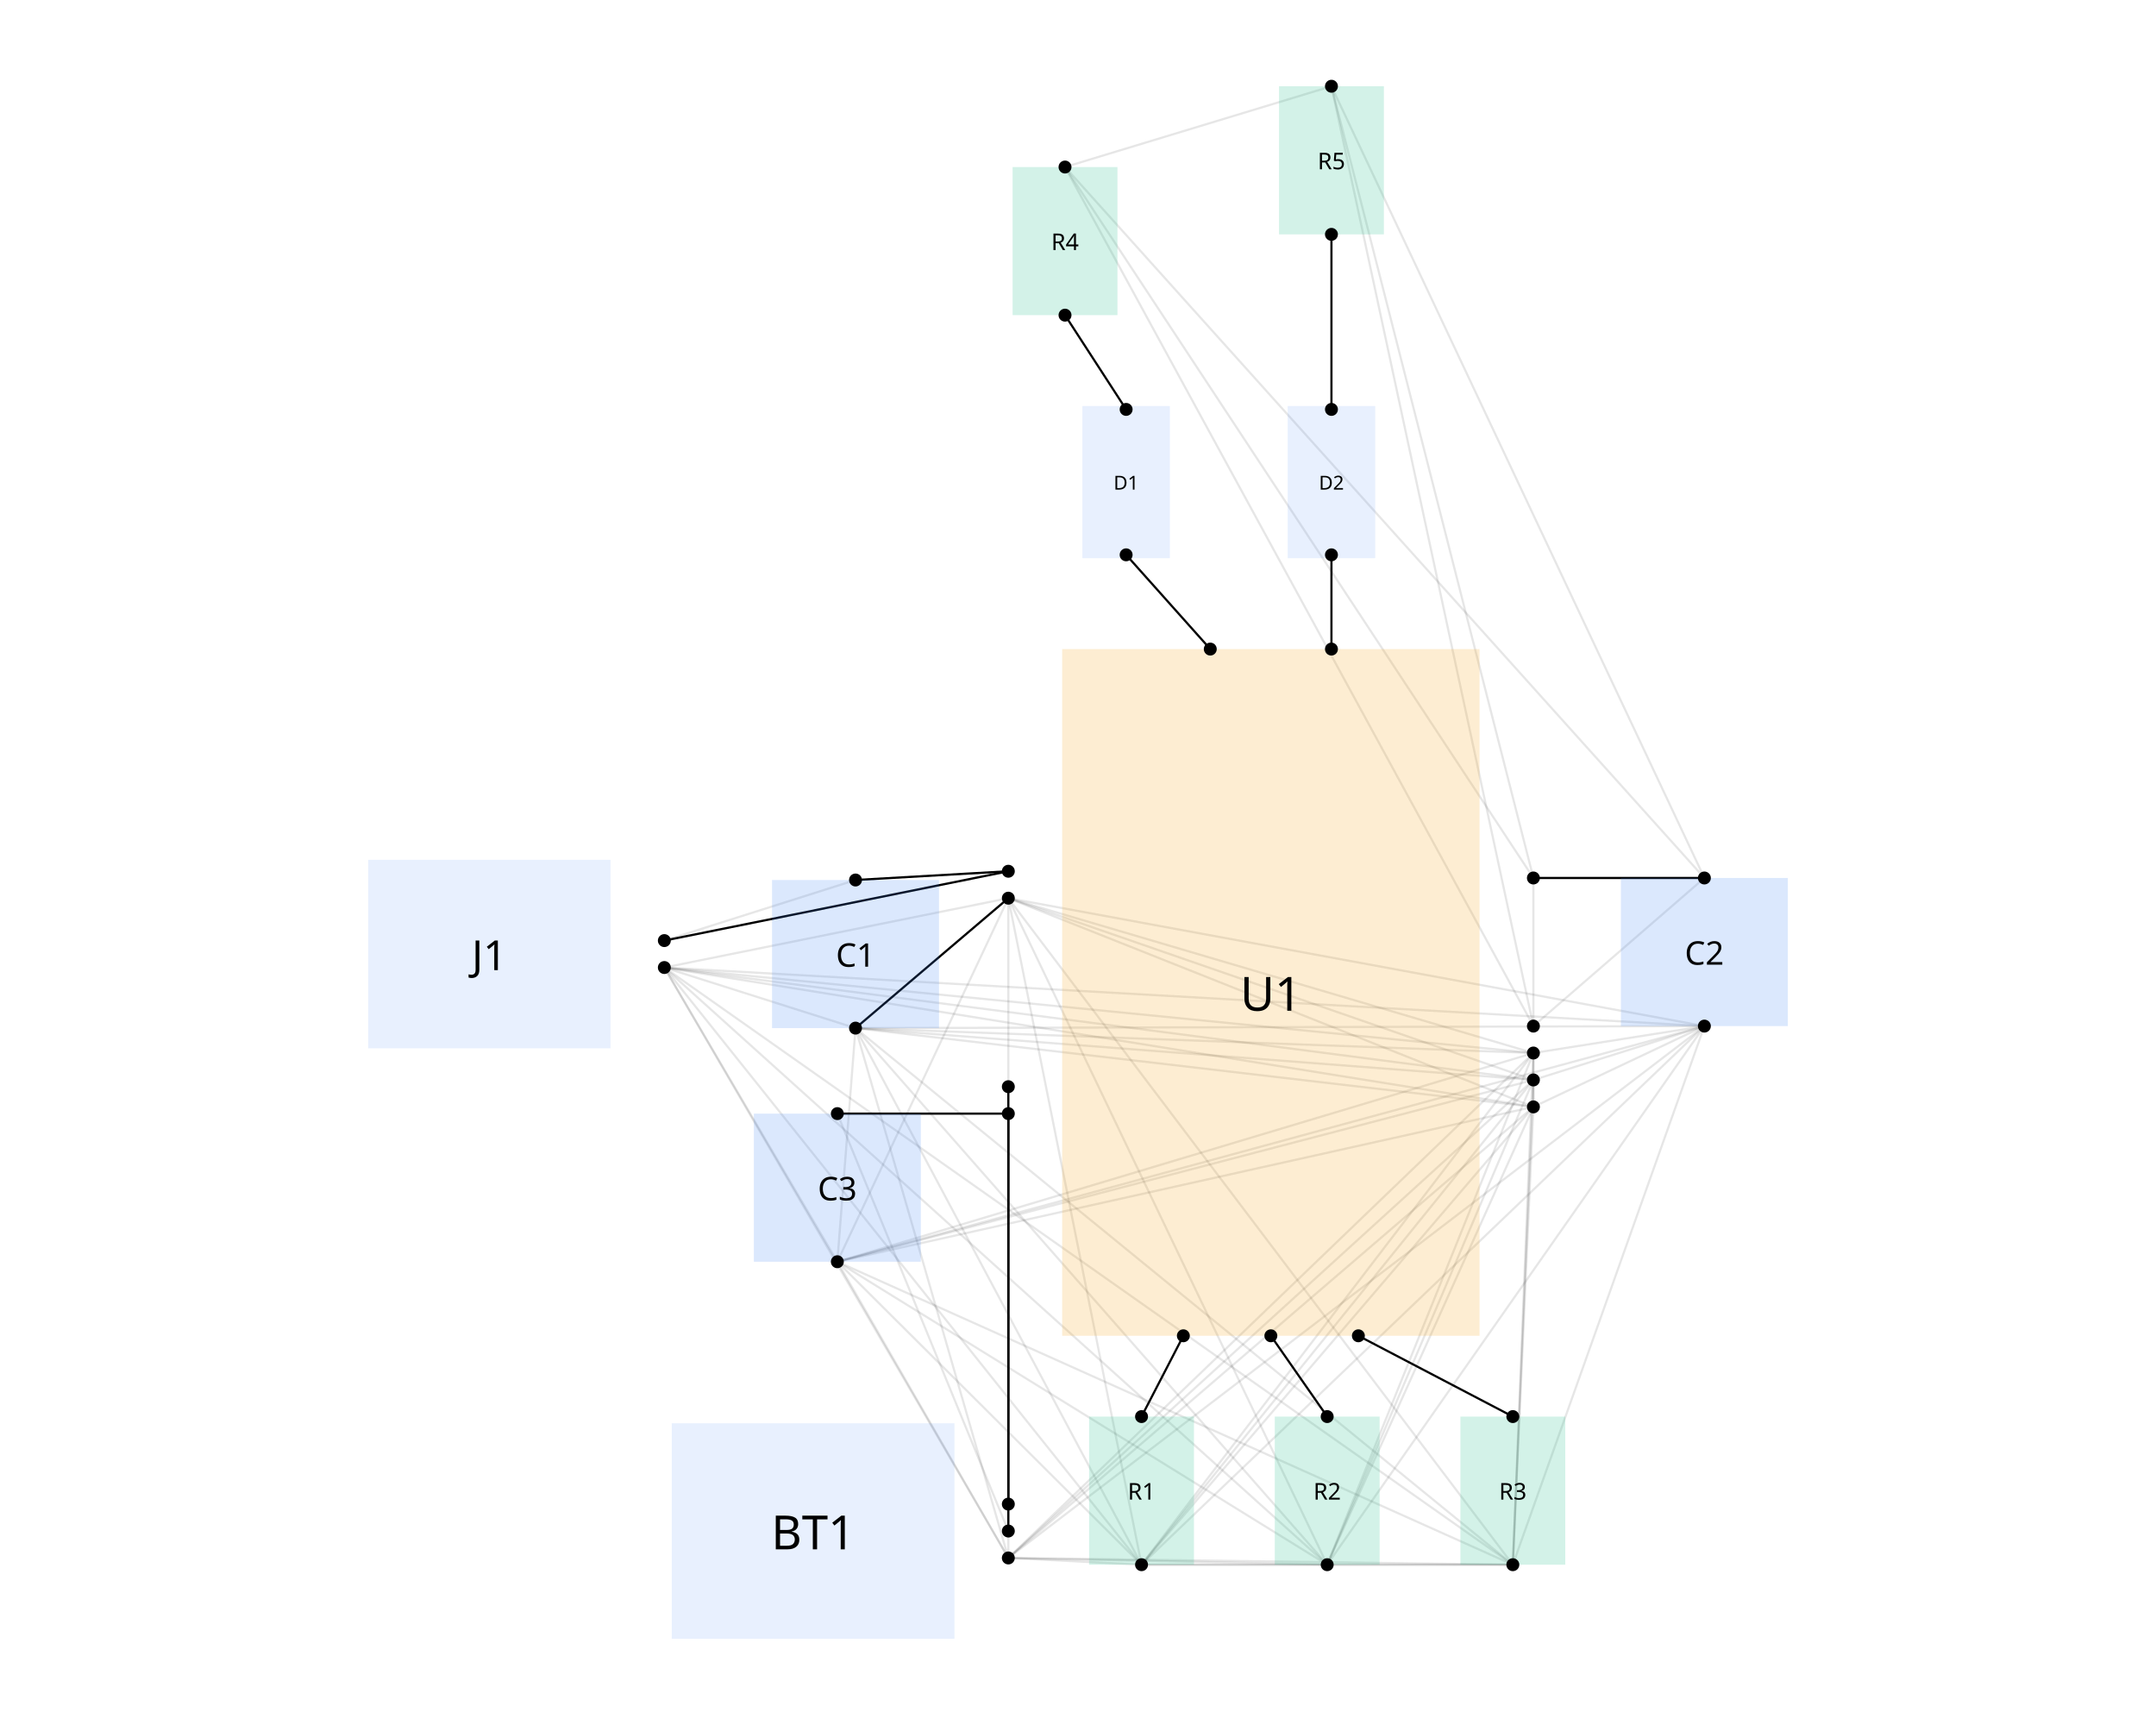
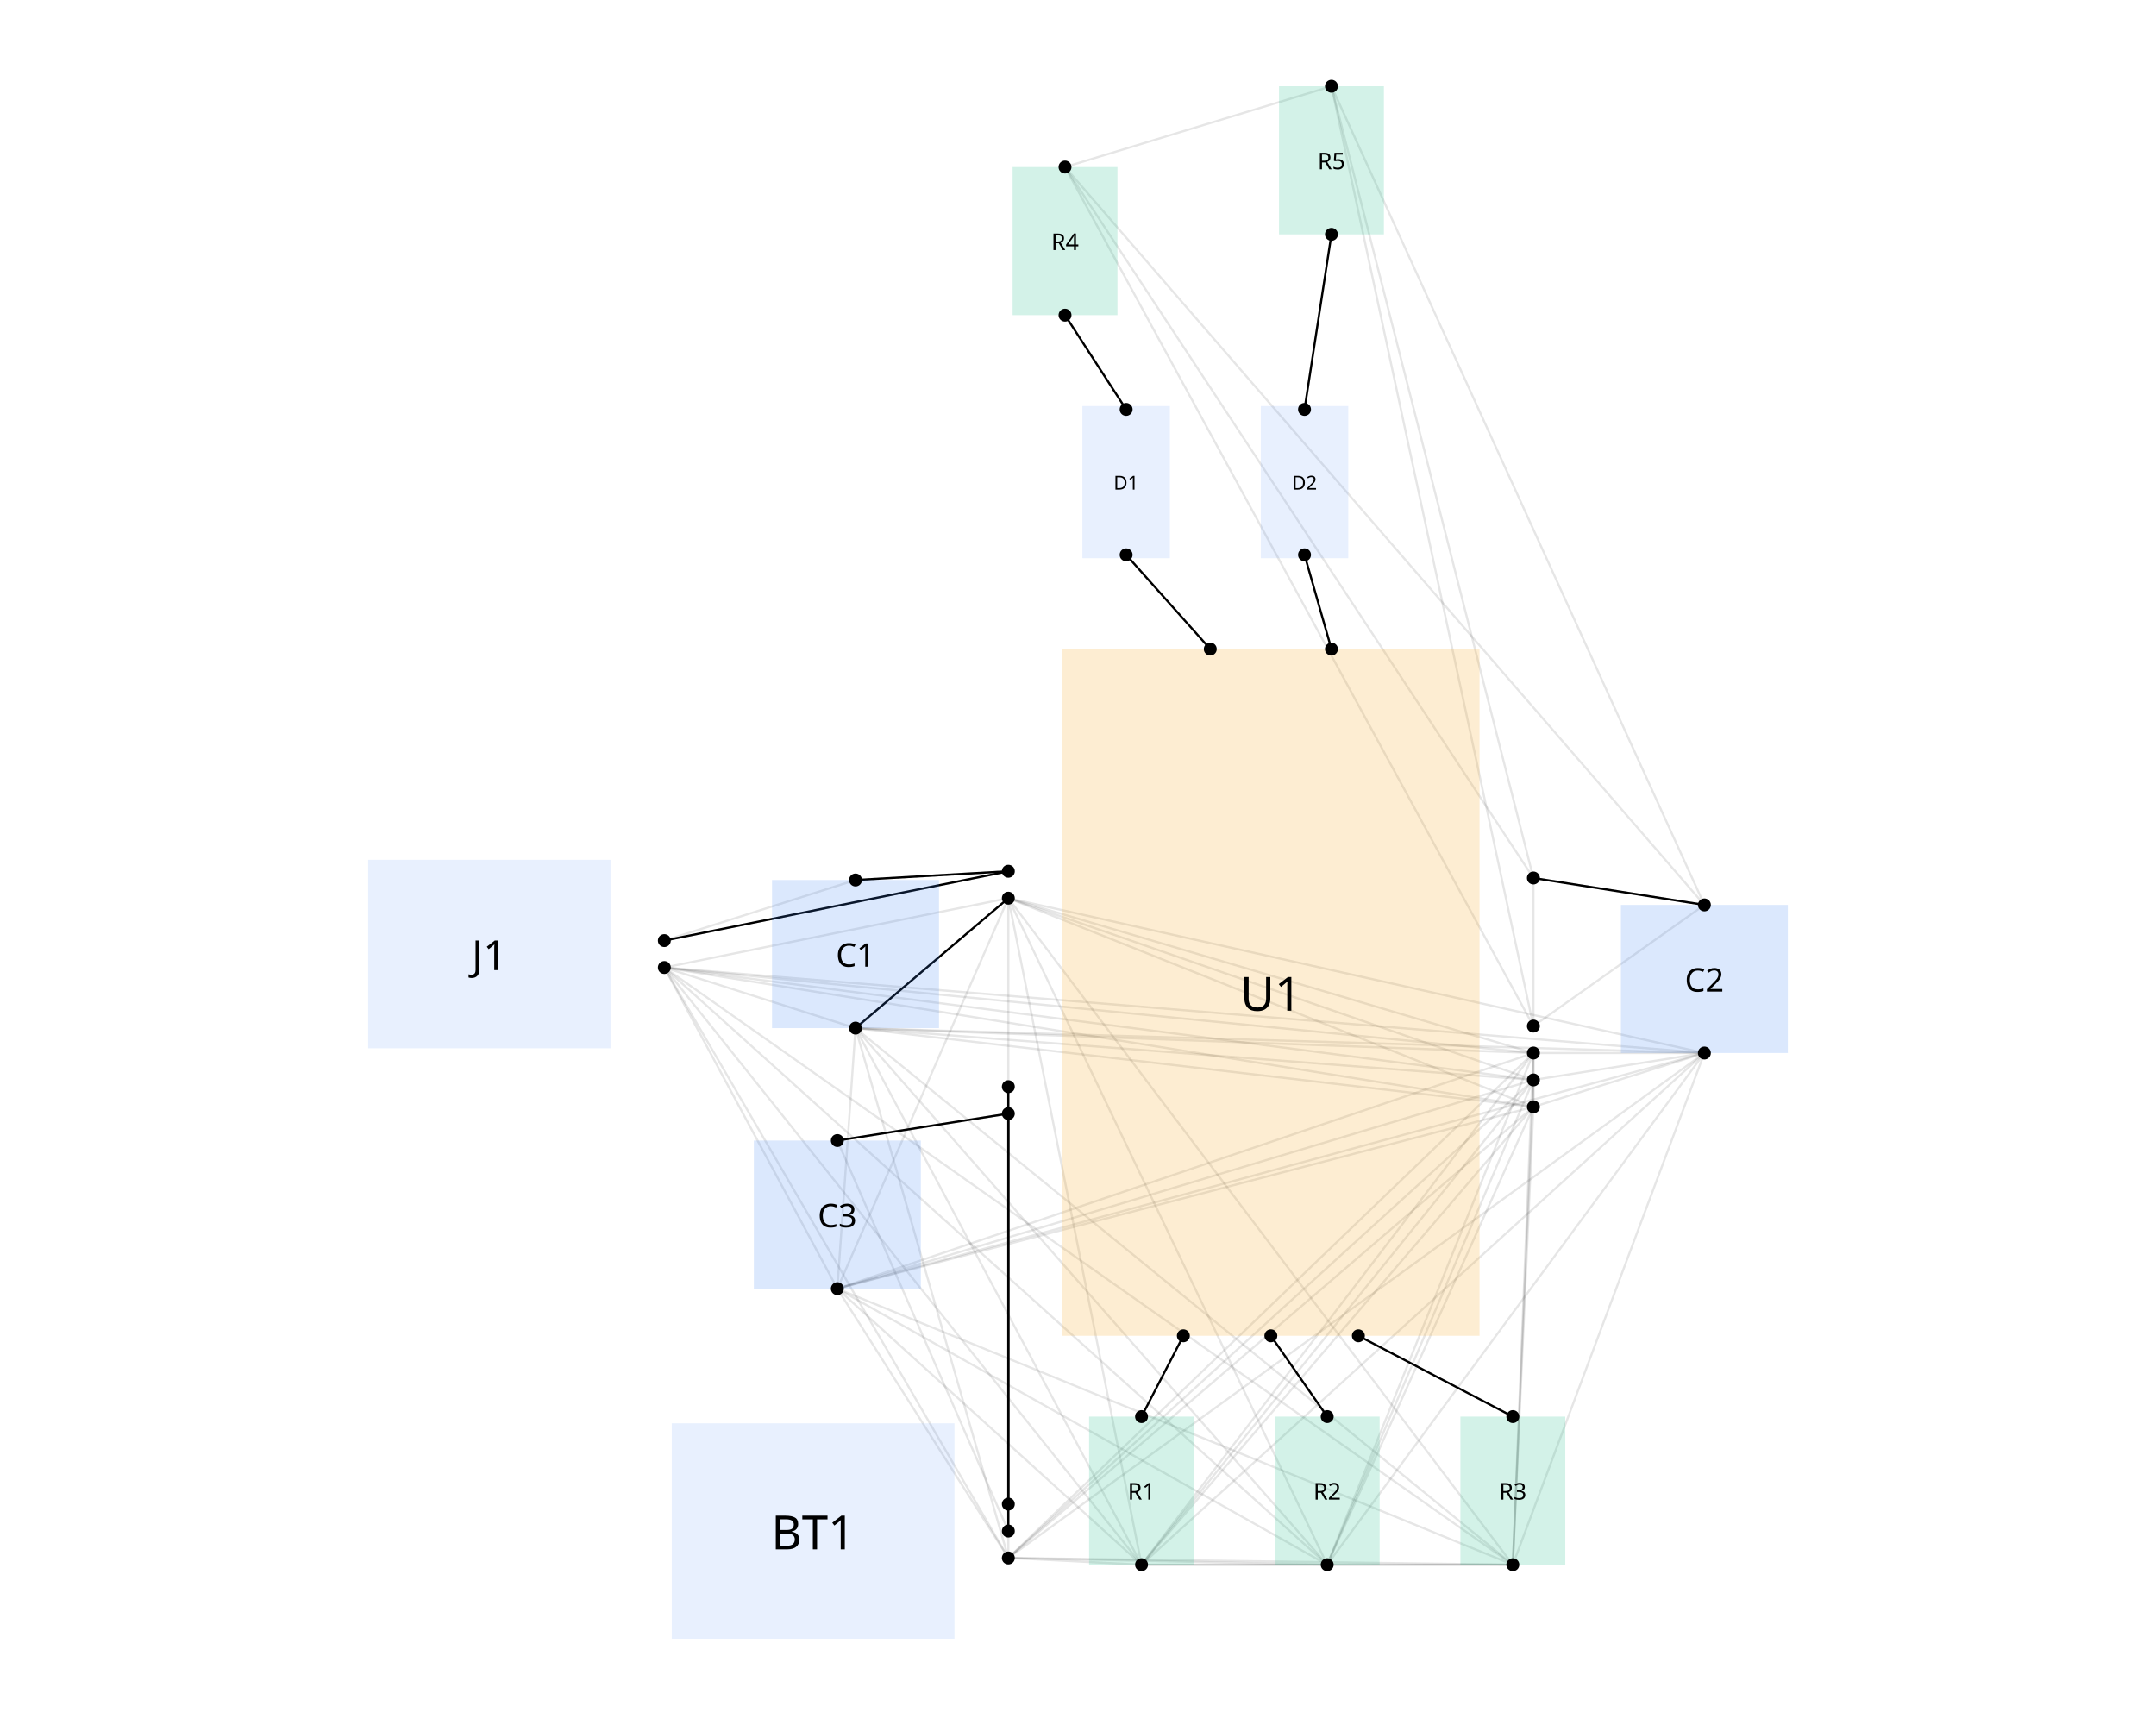
<svg xmlns="http://www.w3.org/2000/svg" width="1000" height="800" viewBox="0 0 1000 800">
  <rect width="100%" height="100%" fill="white" />
  <g>
    <polyline data-points="-4.504999999999999,0.38500000000000034 -1.9500000000000002,0.9" data-type="line" data-label="" points="308.135,436.219 467.684,404.059" fill="none" stroke="rgba(0,0,0,0.1)" stroke-width="1px" />
  </g>
  <g>
    <polyline data-points="-4.504999999999999,0.38500000000000034 -3.085,0.8350000000000004" data-type="line" data-label="" points="308.135,436.219 396.808,408.118" fill="none" stroke="rgba(0,0,0,0.1)" stroke-width="1px" />
  </g>
  <g>
    <polyline data-points="-1.9500000000000002,0.9 -3.085,0.8350000000000004" data-type="line" data-label="" points="467.684,404.059 396.808,408.118" fill="none" stroke="rgba(0,0,0,0.1)" stroke-width="1px" />
  </g>
  <g>
    <polyline data-points="-4.504999999999999,0.18500000000000036 1.9500000000000002,-0.85" data-type="line" data-label="" points="308.135,448.708 711.223,513.339" fill="none" stroke="rgba(0,0,0,0.1)" stroke-width="1px" />
  </g>
  <g>
    <polyline data-points="-4.504999999999999,0.18500000000000036 1.9500000000000002,-0.44999999999999996" data-type="line" data-label="" points="308.135,448.708 711.223,488.361" fill="none" stroke="rgba(0,0,0,0.1)" stroke-width="1px" />
  </g>
  <g>
    <polyline data-points="-4.504999999999999,0.18500000000000036 -1.9500000000000002,0.7" data-type="line" data-label="" points="308.135,448.708 467.684,416.548" fill="none" stroke="rgba(0,0,0,0.1)" stroke-width="1px" />
  </g>
  <g>
    <polyline data-points="-4.504999999999999,0.18500000000000036 1.9500000000000002,-0.6499999999999999" data-type="line" data-label="" points="308.135,448.708 711.223,500.85" fill="none" stroke="rgba(0,0,0,0.1)" stroke-width="1px" />
  </g>
  <g>
    <polyline data-points="-4.504999999999999,0.18500000000000036 -3.085,-0.2649999999999997" data-type="line" data-label="" points="308.135,448.708 396.808,476.808" fill="none" stroke="rgba(0,0,0,0.1)" stroke-width="1px" />
  </g>
  <g>
-     <polyline data-points="-4.504999999999999,0.18500000000000036 3.22,-0.2500000000000002" data-type="line" data-label="" points="308.135,448.708 790.529,475.872" fill="none" stroke="rgba(0,0,0,0.1)" stroke-width="1px" />
+     <polyline data-points="-4.504999999999999,0.18500000000000036 3.22,-0.45000000000000023" data-type="line" data-label="" points="308.135,448.708 790.529,488.361" fill="none" stroke="rgba(0,0,0,0.1)" stroke-width="1px" />
  </g>
  <g>
    <polyline data-points="-4.504999999999999,0.18500000000000036 -1.9500000000000002,-4.2" data-type="line" data-label="" points="308.135,448.708 467.684,722.533" fill="none" stroke="rgba(0,0,0,0.1)" stroke-width="1px" />
  </g>
  <g>
-     <polyline data-points="-4.504999999999999,0.18500000000000036 -3.22,-1.9999999999999998" data-type="line" data-label="" points="308.135,448.708 388.378,585.152" fill="none" stroke="rgba(0,0,0,0.1)" stroke-width="1px" />
+     <polyline data-points="-4.504999999999999,0.18500000000000036 -3.22,-2.1999999999999997" data-type="line" data-label="" points="308.135,448.708 388.378,597.641" fill="none" stroke="rgba(0,0,0,0.1)" stroke-width="1px" />
  </g>
  <g>
    <polyline data-points="-4.504999999999999,0.18500000000000036 -0.9605446500000008,-4.25" data-type="line" data-label="" points="308.135,448.708 529.472,725.655" fill="none" stroke="rgba(0,0,0,0.1)" stroke-width="1px" />
  </g>
  <g>
    <polyline data-points="-4.504999999999999,0.18500000000000036 0.41836604999999816,-4.25" data-type="line" data-label="" points="308.135,448.708 615.579,725.655" fill="none" stroke="rgba(0,0,0,0.1)" stroke-width="1px" />
  </g>
  <g>
    <polyline data-points="-4.504999999999999,0.18500000000000036 1.7972767499999973,-4.25" data-type="line" data-label="" points="308.135,448.708 701.686,725.655" fill="none" stroke="rgba(0,0,0,0.1)" stroke-width="1px" />
  </g>
  <g>
    <polyline data-points="1.9500000000000002,-0.85 1.9500000000000002,-0.44999999999999996" data-type="line" data-label="" points="711.223,513.339 711.223,488.361" fill="none" stroke="rgba(0,0,0,0.1)" stroke-width="1px" />
  </g>
  <g>
    <polyline data-points="1.9500000000000002,-0.85 -1.9500000000000002,0.7" data-type="line" data-label="" points="711.223,513.339 467.684,416.548" fill="none" stroke="rgba(0,0,0,0.1)" stroke-width="1px" />
  </g>
  <g>
    <polyline data-points="1.9500000000000002,-0.85 1.9500000000000002,-0.6499999999999999" data-type="line" data-label="" points="711.223,513.339 711.223,500.85" fill="none" stroke="rgba(0,0,0,0.1)" stroke-width="1px" />
  </g>
  <g>
    <polyline data-points="1.9500000000000002,-0.85 -3.085,-0.2649999999999997" data-type="line" data-label="" points="711.223,513.339 396.808,476.808" fill="none" stroke="rgba(0,0,0,0.1)" stroke-width="1px" />
  </g>
  <g>
-     <polyline data-points="1.9500000000000002,-0.85 3.22,-0.2500000000000002" data-type="line" data-label="" points="711.223,513.339 790.529,475.872" fill="none" stroke="rgba(0,0,0,0.1)" stroke-width="1px" />
+     <polyline data-points="1.9500000000000002,-0.85 3.22,-0.45000000000000023" data-type="line" data-label="" points="711.223,513.339 790.529,488.361" fill="none" stroke="rgba(0,0,0,0.1)" stroke-width="1px" />
  </g>
  <g>
    <polyline data-points="1.9500000000000002,-0.85 -1.9500000000000002,-4.2" data-type="line" data-label="" points="711.223,513.339 467.684,722.533" fill="none" stroke="rgba(0,0,0,0.1)" stroke-width="1px" />
  </g>
  <g>
-     <polyline data-points="1.9500000000000002,-0.85 -3.22,-1.9999999999999998" data-type="line" data-label="" points="711.223,513.339 388.378,585.152" fill="none" stroke="rgba(0,0,0,0.1)" stroke-width="1px" />
+     <polyline data-points="1.9500000000000002,-0.85 -3.22,-2.1999999999999997" data-type="line" data-label="" points="711.223,513.339 388.378,597.641" fill="none" stroke="rgba(0,0,0,0.1)" stroke-width="1px" />
  </g>
  <g>
    <polyline data-points="1.9500000000000002,-0.85 -0.9605446500000008,-4.25" data-type="line" data-label="" points="711.223,513.339 529.472,725.655" fill="none" stroke="rgba(0,0,0,0.1)" stroke-width="1px" />
  </g>
  <g>
    <polyline data-points="1.9500000000000002,-0.85 0.41836604999999816,-4.25" data-type="line" data-label="" points="711.223,513.339 615.579,725.655" fill="none" stroke="rgba(0,0,0,0.1)" stroke-width="1px" />
  </g>
  <g>
    <polyline data-points="1.9500000000000002,-0.85 1.7972767499999973,-4.25" data-type="line" data-label="" points="711.223,513.339 701.686,725.655" fill="none" stroke="rgba(0,0,0,0.1)" stroke-width="1px" />
  </g>
  <g>
    <polyline data-points="1.9500000000000002,-0.44999999999999996 -1.9500000000000002,0.7" data-type="line" data-label="" points="711.223,488.361 467.684,416.548" fill="none" stroke="rgba(0,0,0,0.1)" stroke-width="1px" />
  </g>
  <g>
    <polyline data-points="1.9500000000000002,-0.44999999999999996 1.9500000000000002,-0.6499999999999999" data-type="line" data-label="" points="711.223,488.361 711.223,500.85" fill="none" stroke="rgba(0,0,0,0.1)" stroke-width="1px" />
  </g>
  <g>
    <polyline data-points="1.9500000000000002,-0.44999999999999996 -3.085,-0.2649999999999997" data-type="line" data-label="" points="711.223,488.361 396.808,476.808" fill="none" stroke="rgba(0,0,0,0.1)" stroke-width="1px" />
  </g>
  <g>
-     <polyline data-points="1.9500000000000002,-0.44999999999999996 3.22,-0.2500000000000002" data-type="line" data-label="" points="711.223,488.361 790.529,475.872" fill="none" stroke="rgba(0,0,0,0.1)" stroke-width="1px" />
+     <polyline data-points="1.9500000000000002,-0.44999999999999996 3.22,-0.45000000000000023" data-type="line" data-label="" points="711.223,488.361 790.529,488.361" fill="none" stroke="rgba(0,0,0,0.1)" stroke-width="1px" />
  </g>
  <g>
    <polyline data-points="1.9500000000000002,-0.44999999999999996 -1.9500000000000002,-4.2" data-type="line" data-label="" points="711.223,488.361 467.684,722.533" fill="none" stroke="rgba(0,0,0,0.1)" stroke-width="1px" />
  </g>
  <g>
-     <polyline data-points="1.9500000000000002,-0.44999999999999996 -3.22,-1.9999999999999998" data-type="line" data-label="" points="711.223,488.361 388.378,585.152" fill="none" stroke="rgba(0,0,0,0.1)" stroke-width="1px" />
+     <polyline data-points="1.9500000000000002,-0.44999999999999996 -3.22,-2.1999999999999997" data-type="line" data-label="" points="711.223,488.361 388.378,597.641" fill="none" stroke="rgba(0,0,0,0.1)" stroke-width="1px" />
  </g>
  <g>
    <polyline data-points="1.9500000000000002,-0.44999999999999996 -0.9605446500000008,-4.25" data-type="line" data-label="" points="711.223,488.361 529.472,725.655" fill="none" stroke="rgba(0,0,0,0.1)" stroke-width="1px" />
  </g>
  <g>
    <polyline data-points="1.9500000000000002,-0.44999999999999996 0.41836604999999816,-4.25" data-type="line" data-label="" points="711.223,488.361 615.579,725.655" fill="none" stroke="rgba(0,0,0,0.1)" stroke-width="1px" />
  </g>
  <g>
    <polyline data-points="1.9500000000000002,-0.44999999999999996 1.7972767499999973,-4.25" data-type="line" data-label="" points="711.223,488.361 701.686,725.655" fill="none" stroke="rgba(0,0,0,0.1)" stroke-width="1px" />
  </g>
  <g>
    <polyline data-points="-1.9500000000000002,0.7 1.9500000000000002,-0.6499999999999999" data-type="line" data-label="" points="467.684,416.548 711.223,500.85" fill="none" stroke="rgba(0,0,0,0.1)" stroke-width="1px" />
  </g>
  <g>
    <polyline data-points="-1.9500000000000002,0.7 -3.085,-0.2649999999999997" data-type="line" data-label="" points="467.684,416.548 396.808,476.808" fill="none" stroke="rgba(0,0,0,0.1)" stroke-width="1px" />
  </g>
  <g>
-     <polyline data-points="-1.9500000000000002,0.7 3.22,-0.2500000000000002" data-type="line" data-label="" points="467.684,416.548 790.529,475.872" fill="none" stroke="rgba(0,0,0,0.1)" stroke-width="1px" />
+     <polyline data-points="-1.9500000000000002,0.7 3.22,-0.45000000000000023" data-type="line" data-label="" points="467.684,416.548 790.529,488.361" fill="none" stroke="rgba(0,0,0,0.1)" stroke-width="1px" />
  </g>
  <g>
    <polyline data-points="-1.9500000000000002,0.7 -1.9500000000000002,-4.2" data-type="line" data-label="" points="467.684,416.548 467.684,722.533" fill="none" stroke="rgba(0,0,0,0.1)" stroke-width="1px" />
  </g>
  <g>
-     <polyline data-points="-1.9500000000000002,0.7 -3.22,-1.9999999999999998" data-type="line" data-label="" points="467.684,416.548 388.378,585.152" fill="none" stroke="rgba(0,0,0,0.1)" stroke-width="1px" />
+     <polyline data-points="-1.9500000000000002,0.7 -3.22,-2.1999999999999997" data-type="line" data-label="" points="467.684,416.548 388.378,597.641" fill="none" stroke="rgba(0,0,0,0.1)" stroke-width="1px" />
  </g>
  <g>
    <polyline data-points="-1.9500000000000002,0.7 -0.9605446500000008,-4.25" data-type="line" data-label="" points="467.684,416.548 529.472,725.655" fill="none" stroke="rgba(0,0,0,0.1)" stroke-width="1px" />
  </g>
  <g>
    <polyline data-points="-1.9500000000000002,0.7 0.41836604999999816,-4.25" data-type="line" data-label="" points="467.684,416.548 615.579,725.655" fill="none" stroke="rgba(0,0,0,0.1)" stroke-width="1px" />
  </g>
  <g>
    <polyline data-points="-1.9500000000000002,0.7 1.7972767499999973,-4.25" data-type="line" data-label="" points="467.684,416.548 701.686,725.655" fill="none" stroke="rgba(0,0,0,0.1)" stroke-width="1px" />
  </g>
  <g>
    <polyline data-points="1.9500000000000002,-0.6499999999999999 -3.085,-0.2649999999999997" data-type="line" data-label="" points="711.223,500.85 396.808,476.808" fill="none" stroke="rgba(0,0,0,0.1)" stroke-width="1px" />
  </g>
  <g>
-     <polyline data-points="1.9500000000000002,-0.6499999999999999 3.22,-0.2500000000000002" data-type="line" data-label="" points="711.223,500.85 790.529,475.872" fill="none" stroke="rgba(0,0,0,0.1)" stroke-width="1px" />
+     <polyline data-points="1.9500000000000002,-0.6499999999999999 3.22,-0.45000000000000023" data-type="line" data-label="" points="711.223,500.85 790.529,488.361" fill="none" stroke="rgba(0,0,0,0.1)" stroke-width="1px" />
  </g>
  <g>
    <polyline data-points="1.9500000000000002,-0.6499999999999999 -1.9500000000000002,-4.2" data-type="line" data-label="" points="711.223,500.85 467.684,722.533" fill="none" stroke="rgba(0,0,0,0.1)" stroke-width="1px" />
  </g>
  <g>
-     <polyline data-points="1.9500000000000002,-0.6499999999999999 -3.22,-1.9999999999999998" data-type="line" data-label="" points="711.223,500.85 388.378,585.152" fill="none" stroke="rgba(0,0,0,0.1)" stroke-width="1px" />
+     <polyline data-points="1.9500000000000002,-0.6499999999999999 -3.22,-2.1999999999999997" data-type="line" data-label="" points="711.223,500.85 388.378,597.641" fill="none" stroke="rgba(0,0,0,0.1)" stroke-width="1px" />
  </g>
  <g>
    <polyline data-points="1.9500000000000002,-0.6499999999999999 -0.9605446500000008,-4.25" data-type="line" data-label="" points="711.223,500.85 529.472,725.655" fill="none" stroke="rgba(0,0,0,0.1)" stroke-width="1px" />
  </g>
  <g>
    <polyline data-points="1.9500000000000002,-0.6499999999999999 0.41836604999999816,-4.25" data-type="line" data-label="" points="711.223,500.85 615.579,725.655" fill="none" stroke="rgba(0,0,0,0.1)" stroke-width="1px" />
  </g>
  <g>
    <polyline data-points="1.9500000000000002,-0.6499999999999999 1.7972767499999973,-4.25" data-type="line" data-label="" points="711.223,500.85 701.686,725.655" fill="none" stroke="rgba(0,0,0,0.1)" stroke-width="1px" />
  </g>
  <g>
-     <polyline data-points="-3.085,-0.2649999999999997 3.22,-0.2500000000000002" data-type="line" data-label="" points="396.808,476.808 790.529,475.872" fill="none" stroke="rgba(0,0,0,0.1)" stroke-width="1px" />
+     <polyline data-points="-3.085,-0.2649999999999997 3.22,-0.45000000000000023" data-type="line" data-label="" points="396.808,476.808 790.529,488.361" fill="none" stroke="rgba(0,0,0,0.1)" stroke-width="1px" />
  </g>
  <g>
    <polyline data-points="-3.085,-0.2649999999999997 -1.9500000000000002,-4.2" data-type="line" data-label="" points="396.808,476.808 467.684,722.533" fill="none" stroke="rgba(0,0,0,0.1)" stroke-width="1px" />
  </g>
  <g>
-     <polyline data-points="-3.085,-0.2649999999999997 -3.22,-1.9999999999999998" data-type="line" data-label="" points="396.808,476.808 388.378,585.152" fill="none" stroke="rgba(0,0,0,0.1)" stroke-width="1px" />
+     <polyline data-points="-3.085,-0.2649999999999997 -3.22,-2.1999999999999997" data-type="line" data-label="" points="396.808,476.808 388.378,597.641" fill="none" stroke="rgba(0,0,0,0.1)" stroke-width="1px" />
  </g>
  <g>
    <polyline data-points="-3.085,-0.2649999999999997 -0.9605446500000008,-4.25" data-type="line" data-label="" points="396.808,476.808 529.472,725.655" fill="none" stroke="rgba(0,0,0,0.1)" stroke-width="1px" />
  </g>
  <g>
    <polyline data-points="-3.085,-0.2649999999999997 0.41836604999999816,-4.25" data-type="line" data-label="" points="396.808,476.808 615.579,725.655" fill="none" stroke="rgba(0,0,0,0.1)" stroke-width="1px" />
  </g>
  <g>
    <polyline data-points="-3.085,-0.2649999999999997 1.7972767499999973,-4.25" data-type="line" data-label="" points="396.808,476.808 701.686,725.655" fill="none" stroke="rgba(0,0,0,0.1)" stroke-width="1px" />
  </g>
  <g>
-     <polyline data-points="3.22,-0.2500000000000002 -1.9500000000000002,-4.2" data-type="line" data-label="" points="790.529,475.872 467.684,722.533" fill="none" stroke="rgba(0,0,0,0.1)" stroke-width="1px" />
-   </g>
-   <g>
-     <polyline data-points="3.22,-0.2500000000000002 -3.22,-1.9999999999999998" data-type="line" data-label="" points="790.529,475.872 388.378,585.152" fill="none" stroke="rgba(0,0,0,0.1)" stroke-width="1px" />
-   </g>
-   <g>
-     <polyline data-points="3.22,-0.2500000000000002 -0.9605446500000008,-4.25" data-type="line" data-label="" points="790.529,475.872 529.472,725.655" fill="none" stroke="rgba(0,0,0,0.1)" stroke-width="1px" />
-   </g>
-   <g>
-     <polyline data-points="3.22,-0.2500000000000002 0.41836604999999816,-4.25" data-type="line" data-label="" points="790.529,475.872 615.579,725.655" fill="none" stroke="rgba(0,0,0,0.1)" stroke-width="1px" />
-   </g>
-   <g>
-     <polyline data-points="3.22,-0.2500000000000002 1.7972767499999973,-4.25" data-type="line" data-label="" points="790.529,475.872 701.686,725.655" fill="none" stroke="rgba(0,0,0,0.1)" stroke-width="1px" />
-   </g>
-   <g>
-     <polyline data-points="-1.9500000000000002,-4.2 -3.22,-1.9999999999999998" data-type="line" data-label="" points="467.684,722.533 388.378,585.152" fill="none" stroke="rgba(0,0,0,0.1)" stroke-width="1px" />
+     <polyline data-points="3.22,-0.45000000000000023 -1.9500000000000002,-4.2" data-type="line" data-label="" points="790.529,488.361 467.684,722.533" fill="none" stroke="rgba(0,0,0,0.1)" stroke-width="1px" />
+   </g>
+   <g>
+     <polyline data-points="3.22,-0.45000000000000023 -3.22,-2.1999999999999997" data-type="line" data-label="" points="790.529,488.361 388.378,597.641" fill="none" stroke="rgba(0,0,0,0.1)" stroke-width="1px" />
+   </g>
+   <g>
+     <polyline data-points="3.22,-0.45000000000000023 -0.9605446500000008,-4.25" data-type="line" data-label="" points="790.529,488.361 529.472,725.655" fill="none" stroke="rgba(0,0,0,0.1)" stroke-width="1px" />
+   </g>
+   <g>
+     <polyline data-points="3.22,-0.45000000000000023 0.41836604999999816,-4.25" data-type="line" data-label="" points="790.529,488.361 615.579,725.655" fill="none" stroke="rgba(0,0,0,0.1)" stroke-width="1px" />
+   </g>
+   <g>
+     <polyline data-points="3.22,-0.45000000000000023 1.7972767499999973,-4.25" data-type="line" data-label="" points="790.529,488.361 701.686,725.655" fill="none" stroke="rgba(0,0,0,0.1)" stroke-width="1px" />
+   </g>
+   <g>
+     <polyline data-points="-1.9500000000000002,-4.2 -3.22,-2.1999999999999997" data-type="line" data-label="" points="467.684,722.533 388.378,597.641" fill="none" stroke="rgba(0,0,0,0.1)" stroke-width="1px" />
  </g>
  <g>
    <polyline data-points="-1.9500000000000002,-4.2 -0.9605446500000008,-4.25" data-type="line" data-label="" points="467.684,722.533 529.472,725.655" fill="none" stroke="rgba(0,0,0,0.1)" stroke-width="1px" />
  </g>
  <g>
    <polyline data-points="-1.9500000000000002,-4.2 0.41836604999999816,-4.25" data-type="line" data-label="" points="467.684,722.533 615.579,725.655" fill="none" stroke="rgba(0,0,0,0.1)" stroke-width="1px" />
  </g>
  <g>
    <polyline data-points="-1.9500000000000002,-4.2 1.7972767499999973,-4.25" data-type="line" data-label="" points="467.684,722.533 701.686,725.655" fill="none" stroke="rgba(0,0,0,0.1)" stroke-width="1px" />
  </g>
  <g>
-     <polyline data-points="-3.22,-1.9999999999999998 -0.9605446500000008,-4.25" data-type="line" data-label="" points="388.378,585.152 529.472,725.655" fill="none" stroke="rgba(0,0,0,0.1)" stroke-width="1px" />
-   </g>
-   <g>
-     <polyline data-points="-3.22,-1.9999999999999998 0.41836604999999816,-4.25" data-type="line" data-label="" points="388.378,585.152 615.579,725.655" fill="none" stroke="rgba(0,0,0,0.1)" stroke-width="1px" />
-   </g>
-   <g>
-     <polyline data-points="-3.22,-1.9999999999999998 1.7972767499999973,-4.25" data-type="line" data-label="" points="388.378,585.152 701.686,725.655" fill="none" stroke="rgba(0,0,0,0.1)" stroke-width="1px" />
+     <polyline data-points="-3.22,-2.1999999999999997 -0.9605446500000008,-4.25" data-type="line" data-label="" points="388.378,597.641 529.472,725.655" fill="none" stroke="rgba(0,0,0,0.1)" stroke-width="1px" />
+   </g>
+   <g>
+     <polyline data-points="-3.22,-2.1999999999999997 0.41836604999999816,-4.25" data-type="line" data-label="" points="388.378,597.641 615.579,725.655" fill="none" stroke="rgba(0,0,0,0.1)" stroke-width="1px" />
+   </g>
+   <g>
+     <polyline data-points="-3.22,-2.1999999999999997 1.7972767499999973,-4.25" data-type="line" data-label="" points="388.378,597.641 701.686,725.655" fill="none" stroke="rgba(0,0,0,0.1)" stroke-width="1px" />
  </g>
  <g>
    <polyline data-points="-0.9605446500000008,-4.25 0.41836604999999816,-4.25" data-type="line" data-label="" points="529.472,725.655 615.579,725.655" fill="none" stroke="rgba(0,0,0,0.1)" stroke-width="1px" />
  </g>
  <g>
    <polyline data-points="-0.9605446500000008,-4.25 1.7972767499999973,-4.25" data-type="line" data-label="" points="529.472,725.655 701.686,725.655" fill="none" stroke="rgba(0,0,0,0.1)" stroke-width="1px" />
  </g>
  <g>
    <polyline data-points="0.41836604999999816,-4.25 1.7972767499999973,-4.25" data-type="line" data-label="" points="615.579,725.655 701.686,725.655" fill="none" stroke="rgba(0,0,0,0.1)" stroke-width="1px" />
  </g>
  <g>
    <polyline data-points="-1.9500000000000002,-0.9 -1.9500000000000002,-4" data-type="line" data-label="" points="467.684,516.461 467.684,710.043" fill="none" stroke="rgba(0,0,0,0.1)" stroke-width="1px" />
  </g>
  <g>
-     <polyline data-points="-1.9500000000000002,-0.9 -3.22,-0.8999999999999997" data-type="line" data-label="" points="467.684,516.461 388.378,516.461" fill="none" stroke="rgba(0,0,0,0.1)" stroke-width="1px" />
-   </g>
-   <g>
-     <polyline data-points="-1.9500000000000002,-4 -3.22,-0.8999999999999997" data-type="line" data-label="" points="467.684,710.043 388.378,516.461" fill="none" stroke="rgba(0,0,0,0.1)" stroke-width="1px" />
+     <polyline data-points="-1.9500000000000002,-0.9 -3.22,-1.0999999999999996" data-type="line" data-label="" points="467.684,516.461 388.378,528.951" fill="none" stroke="rgba(0,0,0,0.1)" stroke-width="1px" />
+   </g>
+   <g>
+     <polyline data-points="-1.9500000000000002,-4 -3.22,-1.0999999999999996" data-type="line" data-label="" points="467.684,710.043 388.378,528.951" fill="none" stroke="rgba(0,0,0,0.1)" stroke-width="1px" />
  </g>
  <g>
    <polyline data-points="1.9500000000000002,-0.2499999999999999 1.9500000000000002,0.85" data-type="line" data-label="" points="711.223,475.872 711.223,407.181" fill="none" stroke="rgba(0,0,0,0.1)" stroke-width="1px" />
  </g>
  <g>
-     <polyline data-points="1.9500000000000002,-0.2499999999999999 3.22,0.8499999999999999" data-type="line" data-label="" points="711.223,475.872 790.529,407.181" fill="none" stroke="rgba(0,0,0,0.1)" stroke-width="1px" />
+     <polyline data-points="1.9500000000000002,-0.2499999999999999 3.22,0.6499999999999999" data-type="line" data-label="" points="711.223,475.872 790.529,419.67" fill="none" stroke="rgba(0,0,0,0.1)" stroke-width="1px" />
  </g>
  <g>
    <polyline data-points="1.9500000000000002,-0.2499999999999999 -1.528910699999999,6.13" data-type="line" data-label="" points="711.223,475.872 493.98,77.467" fill="none" stroke="rgba(0,0,0,0.1)" stroke-width="1px" />
  </g>
  <g>
    <polyline data-points="1.9500000000000002,-0.2499999999999999 0.4499999999999996,6.7299999999999995" data-type="line" data-label="" points="711.223,475.872 617.554,40" fill="none" stroke="rgba(0,0,0,0.1)" stroke-width="1px" />
  </g>
  <g>
-     <polyline data-points="1.9500000000000002,0.85 3.22,0.8499999999999999" data-type="line" data-label="" points="711.223,407.181 790.529,407.181" fill="none" stroke="rgba(0,0,0,0.1)" stroke-width="1px" />
+     <polyline data-points="1.9500000000000002,0.85 3.22,0.6499999999999999" data-type="line" data-label="" points="711.223,407.181 790.529,419.67" fill="none" stroke="rgba(0,0,0,0.1)" stroke-width="1px" />
  </g>
  <g>
    <polyline data-points="1.9500000000000002,0.85 -1.528910699999999,6.13" data-type="line" data-label="" points="711.223,407.181 493.98,77.467" fill="none" stroke="rgba(0,0,0,0.1)" stroke-width="1px" />
  </g>
  <g>
    <polyline data-points="1.9500000000000002,0.85 0.4499999999999996,6.7299999999999995" data-type="line" data-label="" points="711.223,407.181 617.554,40" fill="none" stroke="rgba(0,0,0,0.1)" stroke-width="1px" />
  </g>
  <g>
-     <polyline data-points="3.22,0.8499999999999999 -1.528910699999999,6.13" data-type="line" data-label="" points="790.529,407.181 493.98,77.467" fill="none" stroke="rgba(0,0,0,0.1)" stroke-width="1px" />
-   </g>
-   <g>
-     <polyline data-points="3.22,0.8499999999999999 0.4499999999999996,6.7299999999999995" data-type="line" data-label="" points="790.529,407.181 617.554,40" fill="none" stroke="rgba(0,0,0,0.1)" stroke-width="1px" />
+     <polyline data-points="3.22,0.6499999999999999 -1.528910699999999,6.13" data-type="line" data-label="" points="790.529,419.67 493.98,77.467" fill="none" stroke="rgba(0,0,0,0.1)" stroke-width="1px" />
+   </g>
+   <g>
+     <polyline data-points="3.22,0.6499999999999999 0.4499999999999996,6.7299999999999995" data-type="line" data-label="" points="790.529,419.67 617.554,40" fill="none" stroke="rgba(0,0,0,0.1)" stroke-width="1px" />
  </g>
  <g>
    <polyline data-points="-1.528910699999999,6.13 0.4499999999999996,6.7299999999999995" data-type="line" data-label="" points="493.98,77.467 617.554,40" fill="none" stroke="rgba(0,0,0,0.1)" stroke-width="1px" />
  </g>
  <g>
    <polyline data-points="-4.504999999999999,0.38500000000000034 -1.9500000000000002,0.9" data-type="line" data-label="" points="308.135,436.219 467.684,404.059" fill="none" stroke="black" stroke-width="1px" />
  </g>
  <g>
    <polyline data-points="-3.085,0.8350000000000004 -1.9500000000000002,0.9" data-type="line" data-label="" points="396.808,408.118 467.684,404.059" fill="none" stroke="black" stroke-width="1px" />
  </g>
  <g>
    <polyline data-points="-3.085,-0.2649999999999997 -1.9500000000000002,0.7" data-type="line" data-label="" points="396.808,476.808 467.684,416.548" fill="none" stroke="black" stroke-width="1px" />
  </g>
  <g>
    <polyline data-points="-1.9500000000000002,-3.8 -1.9500000000000002,-0.7000000000000001" data-type="line" data-label="" points="467.684,697.554 467.684,503.972" fill="none" stroke="black" stroke-width="1px" />
  </g>
  <g>
    <polyline data-points="-1.9500000000000002,-4 -1.9500000000000002,-0.9" data-type="line" data-label="" points="467.684,710.043 467.684,516.461" fill="none" stroke="black" stroke-width="1px" />
  </g>
  <g>
-     <polyline data-points="-3.22,-0.8999999999999997 -1.9500000000000002,-0.9" data-type="line" data-label="" points="388.378,516.461 467.684,516.461" fill="none" stroke="black" stroke-width="1px" />
-   </g>
-   <g>
-     <polyline data-points="3.22,0.8499999999999999 1.9500000000000002,0.85" data-type="line" data-label="" points="790.529,407.181 711.223,407.181" fill="none" stroke="black" stroke-width="1px" />
+     <polyline data-points="-3.22,-1.0999999999999996 -1.9500000000000002,-0.9" data-type="line" data-label="" points="388.378,528.951 467.684,516.461" fill="none" stroke="black" stroke-width="1px" />
+   </g>
+   <g>
+     <polyline data-points="3.22,0.6499999999999999 1.9500000000000002,0.85" data-type="line" data-label="" points="790.529,419.67 711.223,407.181" fill="none" stroke="black" stroke-width="1px" />
  </g>
  <g>
    <polyline data-points="-1.0750000000000002,3.25 -0.44999999999999996,2.55" data-type="line" data-label="" points="522.324,257.311 561.353,301.023" fill="none" stroke="black" stroke-width="1px" />
  </g>
  <g>
-     <polyline data-points="0.4499999999999992,3.25 0.44999999999999996,2.55" data-type="line" data-label="" points="617.554,257.311 617.554,301.023" fill="none" stroke="black" stroke-width="1px" />
+     <polyline data-points="0.24999999999999917,3.25 0.44999999999999996,2.55" data-type="line" data-label="" points="605.065,257.311 617.554,301.023" fill="none" stroke="black" stroke-width="1px" />
  </g>
  <g>
    <polyline data-points="0.4183660499999984,-3.1500000000000004 0,-2.55" data-type="line" data-label="" points="615.579,656.964 589.454,619.497" fill="none" stroke="black" stroke-width="1px" />
  </g>
  <g>
    <polyline data-points="-0.9605446500000006,-3.1500000000000004 -0.65,-2.55" data-type="line" data-label="" points="529.472,656.964 548.864,619.497" fill="none" stroke="black" stroke-width="1px" />
  </g>
  <g>
    <polyline data-points="1.7972767499999973,-3.1500000000000004 0.65,-2.55" data-type="line" data-label="" points="701.686,656.964 630.043,619.497" fill="none" stroke="black" stroke-width="1px" />
  </g>
  <g>
    <polyline data-points="-1.528910699999999,5.03 -1.0750000000000002,4.33" data-type="line" data-label="" points="493.98,146.158 522.324,189.87" fill="none" stroke="black" stroke-width="1px" />
  </g>
  <g>
-     <polyline data-points="0.4499999999999994,5.63 0.4499999999999994,4.33" data-type="line" data-label="" points="617.554,108.69 617.554,189.87" fill="none" stroke="black" stroke-width="1px" />
+     <polyline data-points="0.4499999999999994,5.63 0.2499999999999994,4.33" data-type="line" data-label="" points="617.554,108.69 605.065,189.87" fill="none" stroke="black" stroke-width="1px" />
  </g>
  <g>
    <rect data-type="rect" data-label="J1" data-x="-5.805" data-y="0.28500000000000036" x="170.755" y="398.751" width="112.402" height="87.424" fill="rgba(59, 130, 246, 0.12)" stroke="none" stroke-width="0.016" />
  </g>
  <g>
    <rect data-type="rect" data-label="U1" data-x="0" data-y="0" x="492.663" y="301.023" width="193.582" height="318.474" fill="rgba(245, 158, 11, 0.18)" stroke="none" stroke-width="0.016" />
  </g>
  <g>
    <rect data-type="rect" data-label="C1" data-x="-3.085" data-y="0.28500000000000036" x="358.092" y="408.118" width="77.433" height="68.69" fill="rgba(59, 130, 246, 0.18)" stroke="none" stroke-width="0.016" />
  </g>
  <g>
-     <rect data-type="rect" data-label="C2" data-x="3.22" data-y="0.2999999999999998" x="751.813" y="407.181" width="77.433" height="68.69" fill="rgba(59, 130, 246, 0.18)" stroke="none" stroke-width="0.016" />
+     <rect data-type="rect" data-label="C2" data-x="3.22" data-y="0.09999999999999981" x="751.813" y="419.67" width="77.433" height="68.69" fill="rgba(59, 130, 246, 0.18)" stroke="none" stroke-width="0.016" />
  </g>
  <g>
    <rect data-type="rect" data-label="BT1" data-x="-3.4000000000000004" data-y="-4" x="311.57" y="660.087" width="131.136" height="99.913" fill="rgba(59, 130, 246, 0.12)" stroke="none" stroke-width="0.016" />
  </g>
  <g>
-     <rect data-type="rect" data-label="C3" data-x="-3.22" data-y="-1.4499999999999997" x="349.662" y="516.461" width="77.433" height="68.69" fill="rgba(59, 130, 246, 0.18)" stroke="none" stroke-width="0.016" />
+     <rect data-type="rect" data-label="C3" data-x="-3.22" data-y="-1.6499999999999997" x="349.662" y="528.951" width="77.433" height="68.69" fill="rgba(59, 130, 246, 0.18)" stroke="none" stroke-width="0.016" />
  </g>
  <g>
    <rect data-type="rect" data-label="R1" data-x="-0.9605446500000007" data-y="-3.7" x="505.152" y="656.964" width="48.64" height="68.69" fill="rgba(16, 185, 129, 0.18)" stroke="none" stroke-width="0.016" />
  </g>
  <g>
    <rect data-type="rect" data-label="R2" data-x="0.41836604999999827" data-y="-3.7" x="591.259" y="656.964" width="48.64" height="68.69" fill="rgba(16, 185, 129, 0.18)" stroke="none" stroke-width="0.016" />
  </g>
  <g>
    <rect data-type="rect" data-label="R3" data-x="1.7972767499999973" data-y="-3.7" x="677.366" y="656.964" width="48.64" height="68.69" fill="rgba(16, 185, 129, 0.18)" stroke="none" stroke-width="0.016" />
  </g>
  <g>
    <rect data-type="rect" data-label="R4" data-x="-1.528910699999999" data-y="5.58" x="469.66" y="77.467" width="48.64" height="68.69" fill="rgba(16, 185, 129, 0.18)" stroke="none" stroke-width="0.016" />
  </g>
  <g>
    <rect data-type="rect" data-label="D1" data-x="-1.0750000000000002" data-y="3.79" x="502.029" y="188.309" width="40.59" height="70.564" fill="rgba(59, 130, 246, 0.12)" stroke="none" stroke-width="0.016" />
  </g>
  <g>
    <rect data-type="rect" data-label="R5" data-x="0.4499999999999995" data-y="6.18" x="593.234" y="40" width="48.64" height="68.69" fill="rgba(16, 185, 129, 0.18)" stroke="none" stroke-width="0.016" />
  </g>
  <g>
-     <rect data-type="rect" data-label="D2" data-x="0.4499999999999993" data-y="3.79" x="597.259" y="188.309" width="40.59" height="70.564" fill="rgba(59, 130, 246, 0.12)" stroke="none" stroke-width="0.016" />
+     <rect data-type="rect" data-label="D2" data-x="0.24999999999999928" data-y="3.79" x="584.77" y="188.309" width="40.59" height="70.564" fill="rgba(59, 130, 246, 0.12)" stroke="none" stroke-width="0.016" />
  </g>
  <text data-type="text" data-label="J1" data-x="-5.805" data-y="0.28500000000000036" x="226.956" y="442.463" fill="black" font-size="19.233" font-family="sans-serif" text-anchor="middle" dominant-baseline="central">J1</text>
  <text data-type="text" data-label="U1" data-x="0" data-y="0" x="589.454" y="460.26" fill="black" font-size="21.856" font-family="sans-serif" text-anchor="middle" dominant-baseline="central">U1</text>
  <text data-type="text" data-label="C1" data-x="-3.085" data-y="0.28500000000000036" x="396.808" y="442.463" fill="black" font-size="15.112" font-family="sans-serif" text-anchor="middle" dominant-baseline="central">C1</text>
-   <text data-type="text" data-label="C2" data-x="3.22" data-y="0.2999999999999998" x="790.529" y="441.526" fill="black" font-size="15.112" font-family="sans-serif" text-anchor="middle" dominant-baseline="central">C2</text>
+   <text data-type="text" data-label="C2" data-x="3.22" data-y="0.09999999999999981" x="790.529" y="454.016" fill="black" font-size="15.112" font-family="sans-serif" text-anchor="middle" dominant-baseline="central">C2</text>
  <text data-type="text" data-label="BT1" data-x="-3.4000000000000004" data-y="-4" x="377.138" y="710.043" fill="black" font-size="21.856" font-family="sans-serif" text-anchor="middle" dominant-baseline="central">BT1</text>
-   <text data-type="text" data-label="C3" data-x="-3.22" data-y="-1.4499999999999997" x="388.378" y="550.807" fill="black" font-size="15.112" font-family="sans-serif" text-anchor="middle" dominant-baseline="central">C3</text>
+   <text data-type="text" data-label="C3" data-x="-3.22" data-y="-1.6499999999999997" x="388.378" y="563.296" fill="black" font-size="15.112" font-family="sans-serif" text-anchor="middle" dominant-baseline="central">C3</text>
  <text data-type="text" data-label="R1" data-x="-0.9605446500000007" data-y="-3.7" x="529.472" y="691.31" fill="black" font-size="10.701" font-family="sans-serif" text-anchor="middle" dominant-baseline="central">R1</text>
  <text data-type="text" data-label="R2" data-x="0.41836604999999827" data-y="-3.7" x="615.579" y="691.31" fill="black" font-size="10.701" font-family="sans-serif" text-anchor="middle" dominant-baseline="central">R2</text>
  <text data-type="text" data-label="R3" data-x="1.7972767499999973" data-y="-3.7" x="701.686" y="691.31" fill="black" font-size="10.701" font-family="sans-serif" text-anchor="middle" dominant-baseline="central">R3</text>
  <text data-type="text" data-label="R4" data-x="-1.528910699999999" data-y="5.58" x="493.98" y="111.813" fill="black" font-size="10.701" font-family="sans-serif" text-anchor="middle" dominant-baseline="central">R4</text>
  <text data-type="text" data-label="D1" data-x="-1.0750000000000002" data-y="3.79" x="522.324" y="223.591" fill="black" font-size="8.93" font-family="sans-serif" text-anchor="middle" dominant-baseline="central">D1</text>
  <text data-type="text" data-label="R5" data-x="0.4499999999999995" data-y="6.18" x="617.554" y="74.345" fill="black" font-size="10.701" font-family="sans-serif" text-anchor="middle" dominant-baseline="central">R5</text>
-   <text data-type="text" data-label="D2" data-x="0.4499999999999993" data-y="3.79" x="617.554" y="223.591" fill="black" font-size="8.93" font-family="sans-serif" text-anchor="middle" dominant-baseline="central">D2</text>
+   <text data-type="text" data-label="D2" data-x="0.24999999999999928" data-y="3.79" x="605.065" y="223.591" fill="black" font-size="8.93" font-family="sans-serif" text-anchor="middle" dominant-baseline="central">D2</text>
  <g>
    <circle data-type="point" data-label="J1.1 (charger_connectivity_net1)" data-x="-4.504999999999999" data-y="0.38500000000000034" cx="308.135" cy="436.219" r="3" fill="black" />
  </g>
  <g>
    <circle data-type="point" data-label="J1.2 (charger_connectivity_net0)" data-x="-4.504999999999999" data-y="0.18500000000000036" cx="308.135" cy="448.708" r="3" fill="black" />
  </g>
  <g>
    <circle data-type="point" data-label="U1.1" data-x="-1.9500000000000002" data-y="-0.7000000000000001" cx="467.684" cy="503.972" r="3" fill="black" />
  </g>
  <g>
    <circle data-type="point" data-label="U1.2 (charger_connectivity_net2)" data-x="-1.9500000000000002" data-y="-0.9" cx="467.684" cy="516.461" r="3" fill="black" />
  </g>
  <g>
    <circle data-type="point" data-label="U1.4 (charger_connectivity_net0)" data-x="1.9500000000000002" data-y="-0.85" cx="711.223" cy="513.339" r="3" fill="black" />
  </g>
  <g>
    <circle data-type="point" data-label="U1.5 (charger_connectivity_net3)" data-x="1.9500000000000002" data-y="-0.2499999999999999" cx="711.223" cy="475.872" r="3" fill="black" />
  </g>
  <g>
    <circle data-type="point" data-label="U1.6 (charger_connectivity_net0)" data-x="1.9500000000000002" data-y="-0.44999999999999996" cx="711.223" cy="488.361" r="3" fill="black" />
  </g>
  <g>
    <circle data-type="point" data-label="U1.7" data-x="-0.44999999999999996" data-y="2.55" cx="561.353" cy="301.023" r="3" fill="black" />
  </g>
  <g>
    <circle data-type="point" data-label="U1.8 (charger_connectivity_net0)" data-x="-1.9500000000000002" data-y="0.7" cx="467.684" cy="416.548" r="3" fill="black" />
  </g>
  <g>
    <circle data-type="point" data-label="U1.9" data-x="0.44999999999999996" data-y="2.55" cx="617.554" cy="301.023" r="3" fill="black" />
  </g>
  <g>
    <circle data-type="point" data-label="U1.10 (charger_connectivity_net3)" data-x="1.9500000000000002" data-y="0.85" cx="711.223" cy="407.181" r="3" fill="black" />
  </g>
  <g>
    <circle data-type="point" data-label="U1.12" data-x="0" data-y="-2.55" cx="589.454" cy="619.497" r="3" fill="black" />
  </g>
  <g>
    <circle data-type="point" data-label="U1.13 (charger_connectivity_net1)" data-x="-1.9500000000000002" data-y="0.9" cx="467.684" cy="404.059" r="3" fill="black" />
  </g>
  <g>
    <circle data-type="point" data-label="U1.14 (charger_connectivity_net0)" data-x="1.9500000000000002" data-y="-0.6499999999999999" cx="711.223" cy="500.85" r="3" fill="black" />
  </g>
  <g>
    <circle data-type="point" data-label="U1.15" data-x="-0.65" data-y="-2.55" cx="548.864" cy="619.497" r="3" fill="black" />
  </g>
  <g>
    <circle data-type="point" data-label="U1.16" data-x="0.65" data-y="-2.55" cx="630.043" cy="619.497" r="3" fill="black" />
  </g>
  <g>
    <circle data-type="point" data-label="C1.1 (charger_connectivity_net1)" data-x="-3.085" data-y="0.8350000000000004" cx="396.808" cy="408.118" r="3" fill="black" />
  </g>
  <g>
    <circle data-type="point" data-label="C1.2 (charger_connectivity_net0)" data-x="-3.085" data-y="-0.2649999999999997" cx="396.808" cy="476.808" r="3" fill="black" />
  </g>
  <g>
-     <circle data-type="point" data-label="C2.1 (charger_connectivity_net3)" data-x="3.22" data-y="0.8499999999999999" cx="790.529" cy="407.181" r="3" fill="black" />
-   </g>
-   <g>
-     <circle data-type="point" data-label="C2.2 (charger_connectivity_net0)" data-x="3.22" data-y="-0.2500000000000002" cx="790.529" cy="475.872" r="3" fill="black" />
+     <circle data-type="point" data-label="C2.1 (charger_connectivity_net3)" data-x="3.22" data-y="0.6499999999999999" cx="790.529" cy="419.67" r="3" fill="black" />
+   </g>
+   <g>
+     <circle data-type="point" data-label="C2.2 (charger_connectivity_net0)" data-x="3.22" data-y="-0.45000000000000023" cx="790.529" cy="488.361" r="3" fill="black" />
  </g>
  <g>
    <circle data-type="point" data-label="BT1.1" data-x="-1.9500000000000002" data-y="-3.8" cx="467.684" cy="697.554" r="3" fill="black" />
  </g>
  <g>
    <circle data-type="point" data-label="BT1.2 (charger_connectivity_net2)" data-x="-1.9500000000000002" data-y="-4" cx="467.684" cy="710.043" r="3" fill="black" />
  </g>
  <g>
    <circle data-type="point" data-label="BT1.3 (charger_connectivity_net0)" data-x="-1.9500000000000002" data-y="-4.2" cx="467.684" cy="722.533" r="3" fill="black" />
  </g>
  <g>
-     <circle data-type="point" data-label="C3.1 (charger_connectivity_net2)" data-x="-3.22" data-y="-0.8999999999999997" cx="388.378" cy="516.461" r="3" fill="black" />
-   </g>
-   <g>
-     <circle data-type="point" data-label="C3.2 (charger_connectivity_net0)" data-x="-3.22" data-y="-1.9999999999999998" cx="388.378" cy="585.152" r="3" fill="black" />
+     <circle data-type="point" data-label="C3.1 (charger_connectivity_net2)" data-x="-3.22" data-y="-1.0999999999999996" cx="388.378" cy="528.951" r="3" fill="black" />
+   </g>
+   <g>
+     <circle data-type="point" data-label="C3.2 (charger_connectivity_net0)" data-x="-3.22" data-y="-2.1999999999999997" cx="388.378" cy="597.641" r="3" fill="black" />
  </g>
  <g>
    <circle data-type="point" data-label="R1.1" data-x="-0.9605446500000006" data-y="-3.1500000000000004" cx="529.472" cy="656.964" r="3" fill="black" />
  </g>
  <g>
    <circle data-type="point" data-label="R1.2 (charger_connectivity_net0)" data-x="-0.9605446500000008" data-y="-4.25" cx="529.472" cy="725.655" r="3" fill="black" />
  </g>
  <g>
    <circle data-type="point" data-label="R2.1" data-x="0.4183660499999984" data-y="-3.1500000000000004" cx="615.579" cy="656.964" r="3" fill="black" />
  </g>
  <g>
    <circle data-type="point" data-label="R2.2 (charger_connectivity_net0)" data-x="0.41836604999999816" data-y="-4.25" cx="615.579" cy="725.655" r="3" fill="black" />
  </g>
  <g>
    <circle data-type="point" data-label="R3.1" data-x="1.7972767499999973" data-y="-3.1500000000000004" cx="701.686" cy="656.964" r="3" fill="black" />
  </g>
  <g>
    <circle data-type="point" data-label="R3.2 (charger_connectivity_net0)" data-x="1.7972767499999973" data-y="-4.25" cx="701.686" cy="725.655" r="3" fill="black" />
  </g>
  <g>
    <circle data-type="point" data-label="R4.1 (charger_connectivity_net3)" data-x="-1.528910699999999" data-y="6.13" cx="493.98" cy="77.467" r="3" fill="black" />
  </g>
  <g>
    <circle data-type="point" data-label="R4.2" data-x="-1.528910699999999" data-y="5.03" cx="493.98" cy="146.158" r="3" fill="black" />
  </g>
  <g>
    <circle data-type="point" data-label="D1.1" data-x="-1.0750000000000002" data-y="4.33" cx="522.324" cy="189.87" r="3" fill="black" />
  </g>
  <g>
    <circle data-type="point" data-label="D1.2" data-x="-1.0750000000000002" data-y="3.25" cx="522.324" cy="257.311" r="3" fill="black" />
  </g>
  <g>
    <circle data-type="point" data-label="R5.1 (charger_connectivity_net3)" data-x="0.4499999999999996" data-y="6.7299999999999995" cx="617.554" cy="40" r="3" fill="black" />
  </g>
  <g>
    <circle data-type="point" data-label="R5.2" data-x="0.4499999999999994" data-y="5.63" cx="617.554" cy="108.69" r="3" fill="black" />
  </g>
  <g>
-     <circle data-type="point" data-label="D2.1" data-x="0.4499999999999994" data-y="4.33" cx="617.554" cy="189.87" r="3" fill="black" />
-   </g>
-   <g>
-     <circle data-type="point" data-label="D2.2" data-x="0.4499999999999992" data-y="3.25" cx="617.554" cy="257.311" r="3" fill="black" />
+     <circle data-type="point" data-label="D2.1" data-x="0.2499999999999994" data-y="4.33" cx="605.065" cy="189.87" r="3" fill="black" />
+   </g>
+   <g>
+     <circle data-type="point" data-label="D2.2" data-x="0.24999999999999917" data-y="3.25" cx="605.065" cy="257.311" r="3" fill="black" />
  </g>
  <g id="crosshair" style="display: none">
    <line id="crosshair-h" y1="0" y2="800" stroke="#666" stroke-width="0.5" />
    <line id="crosshair-v" x1="0" x2="1000" stroke="#666" stroke-width="0.5" />
    <text id="coordinates" font-family="monospace" font-size="12" fill="#666" />
  </g>
</svg>
